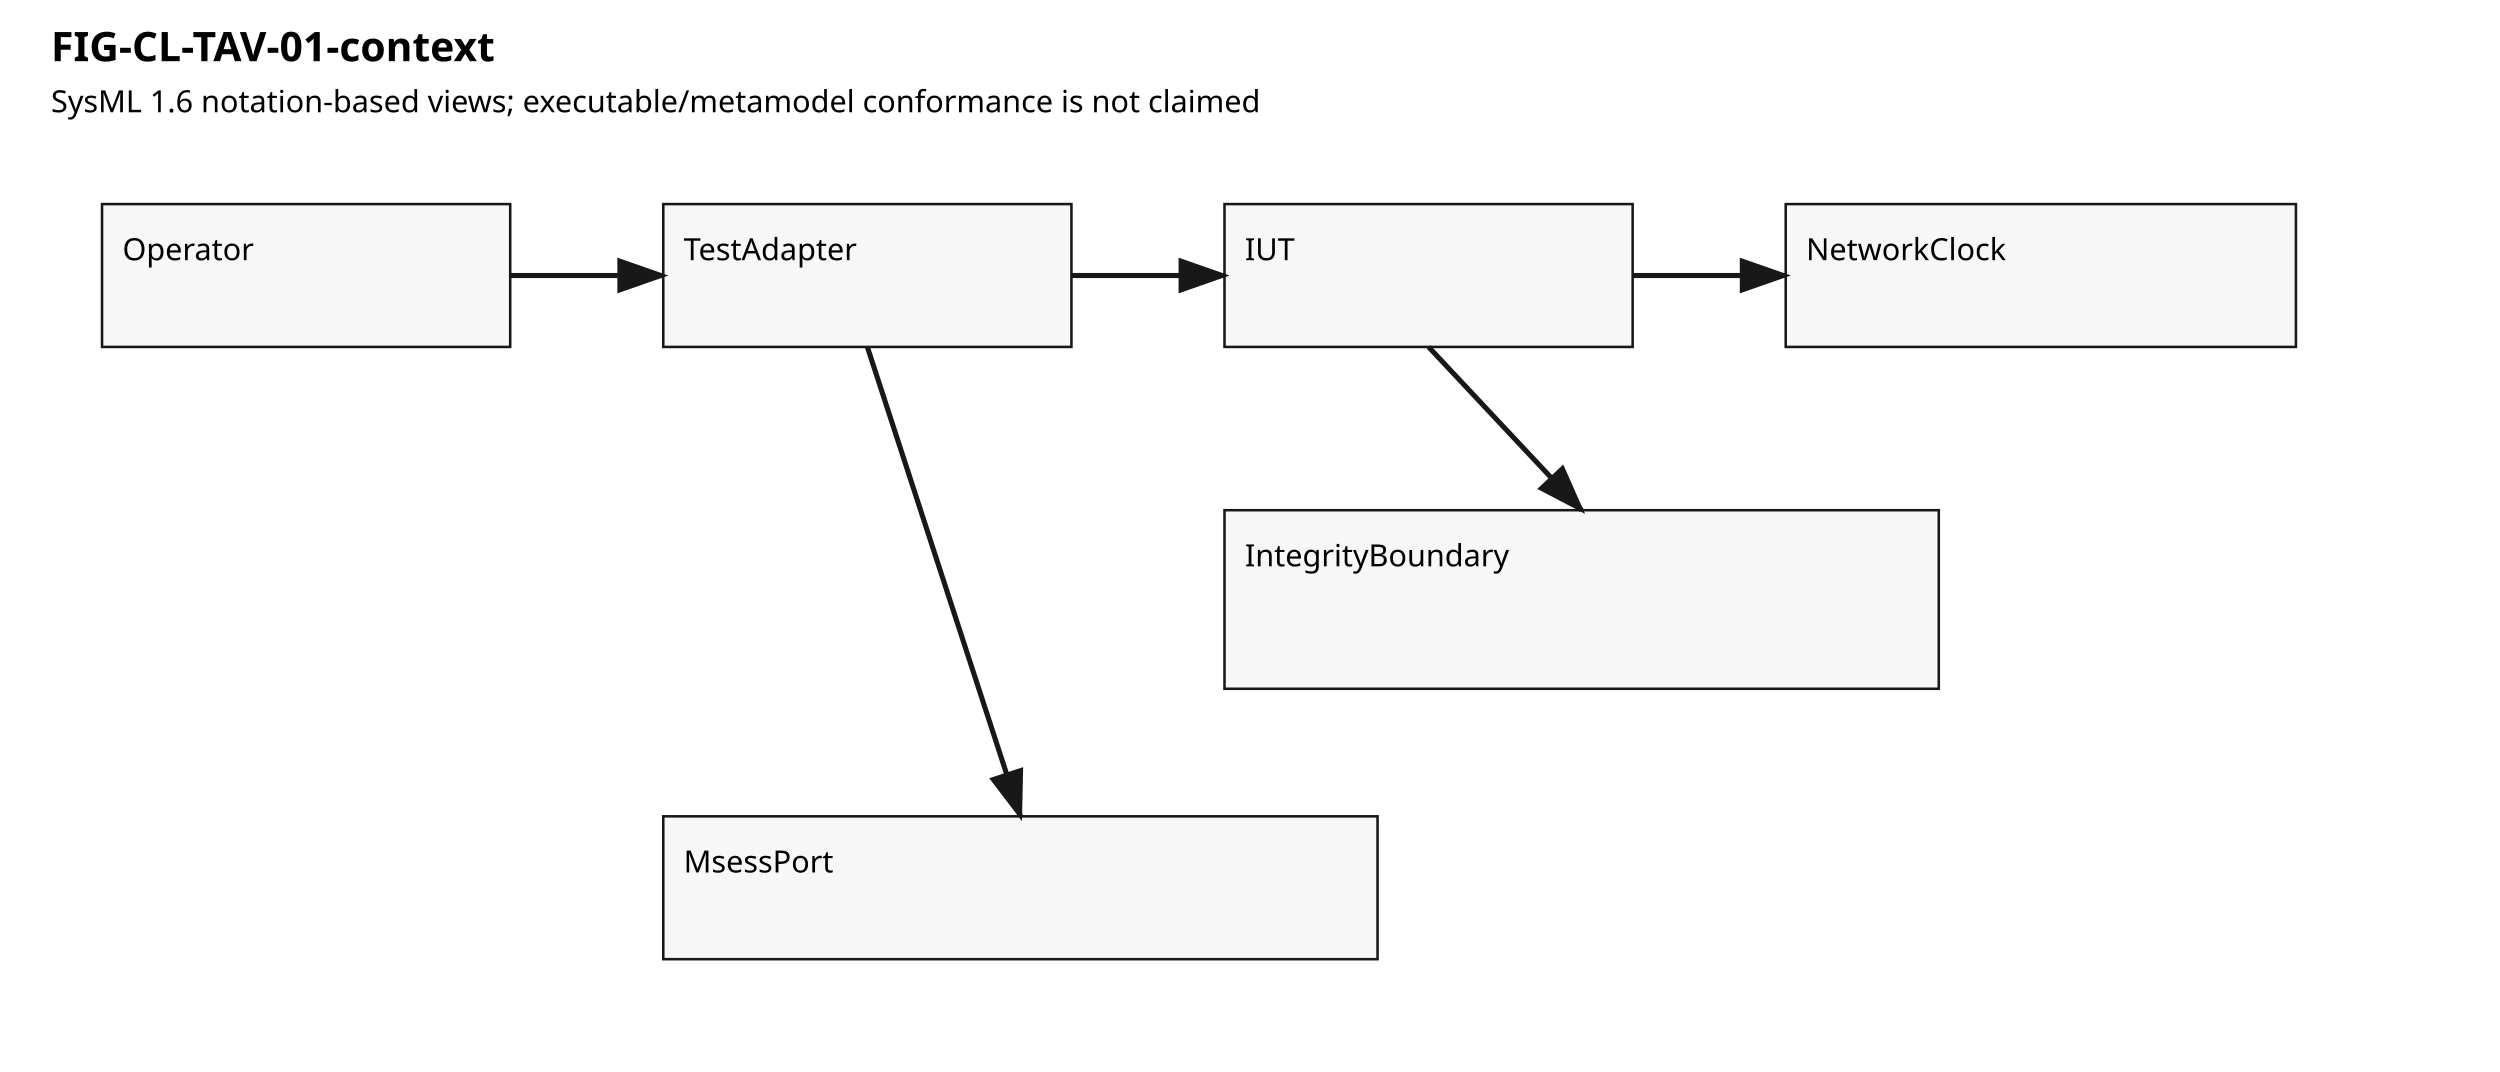
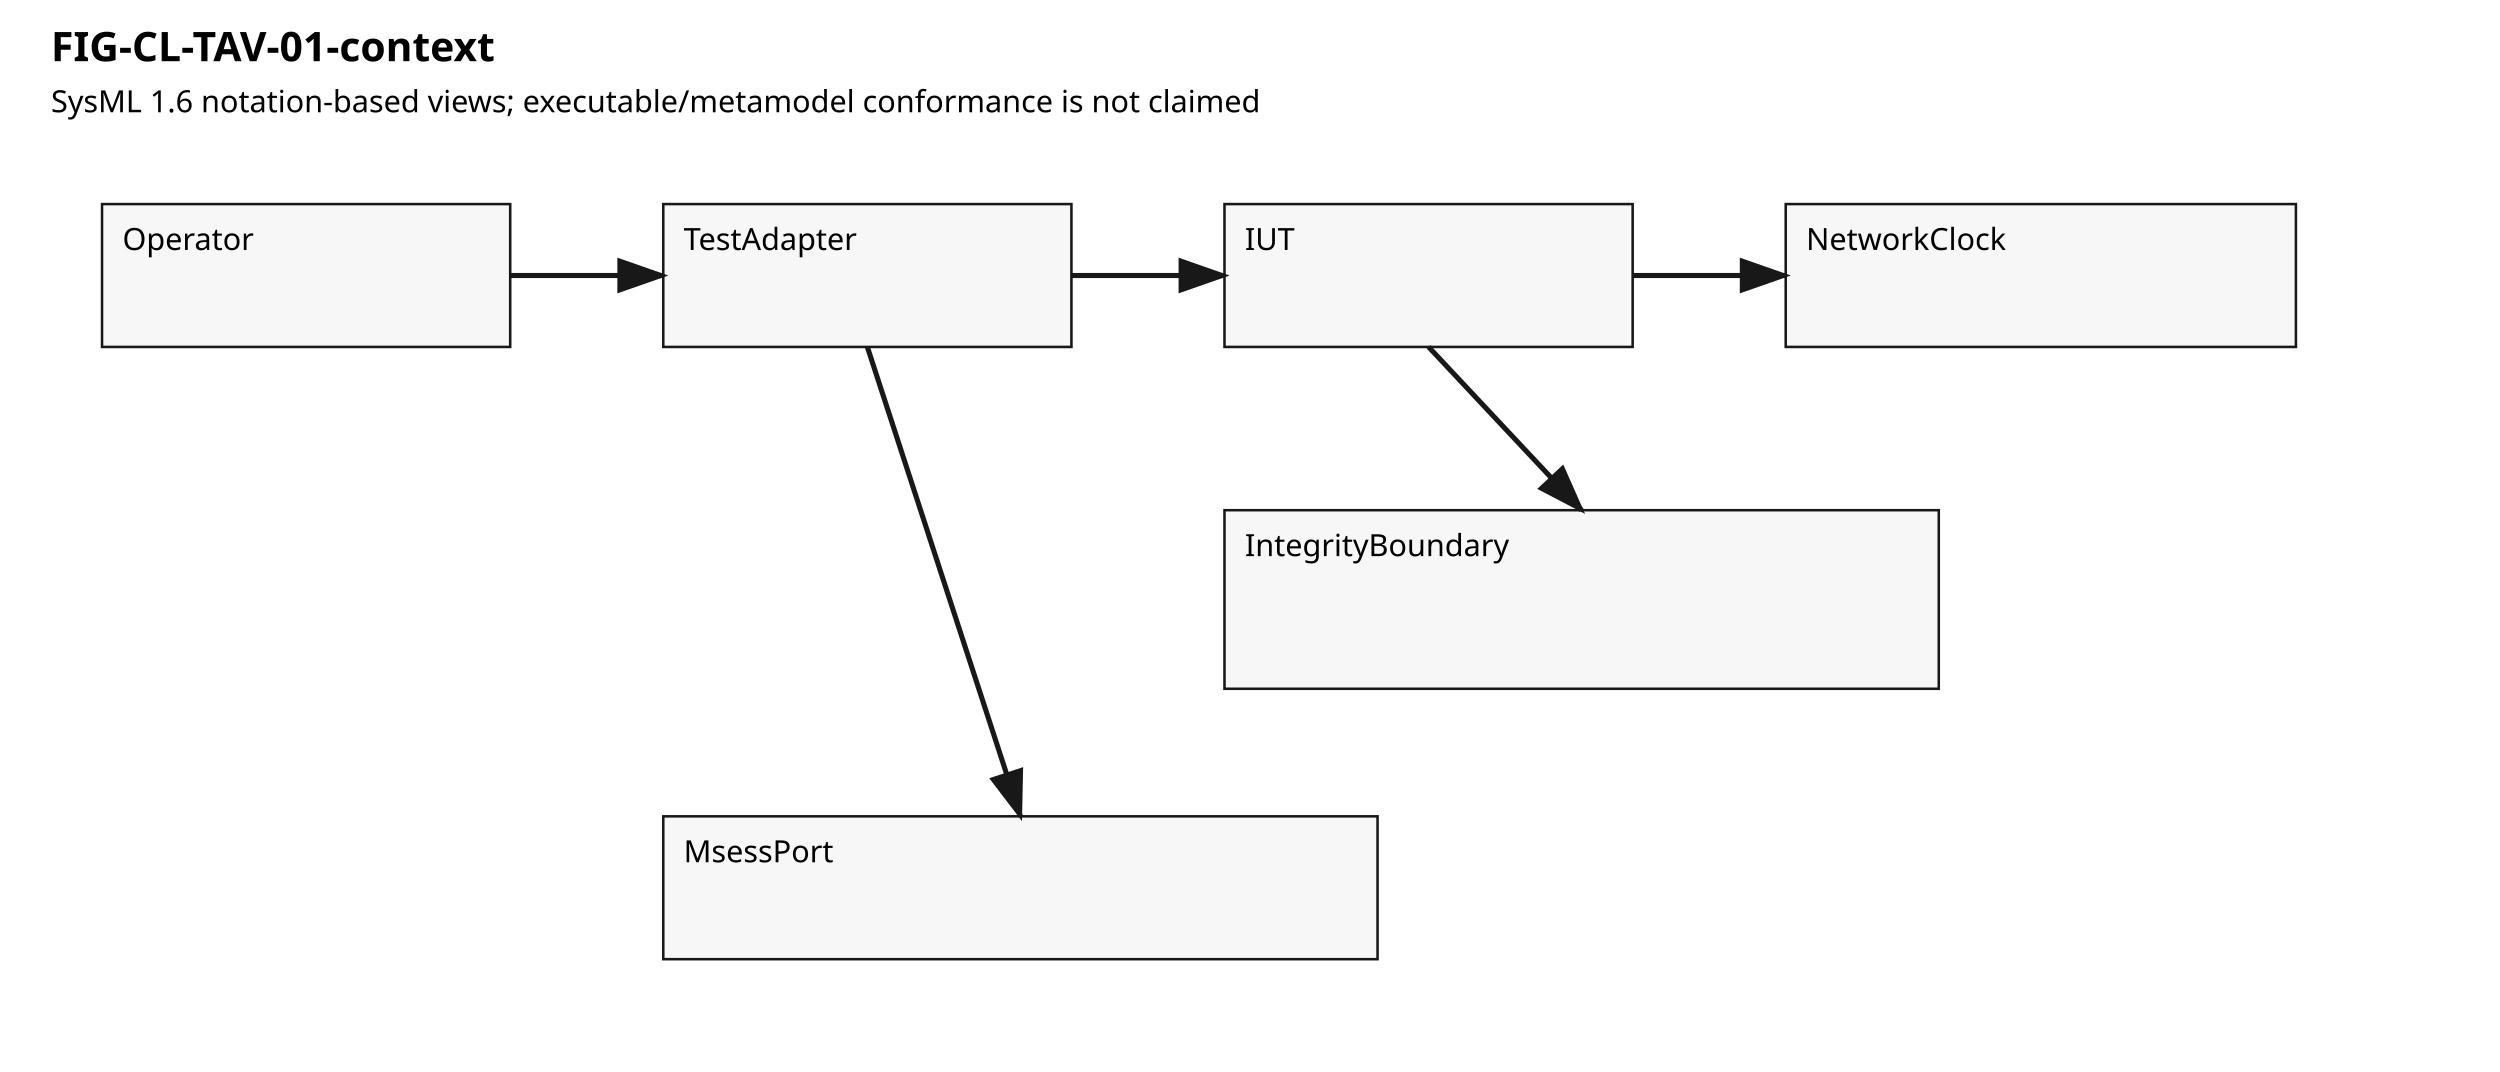
<svg xmlns="http://www.w3.org/2000/svg" width="980" height="420" viewBox="0 0 980 420" style="background:#FFFFFF">
  <defs>
    <marker id="arrow" markerWidth="10" markerHeight="7" refX="9" refY="3.5" orient="auto">
      <path d="M0,0 L10,3.5 L0,7 z" fill="#181818" />
    </marker>
  </defs>
  <text x="20" y="24" font-size="16" font-family="sans-serif" font-weight="700">FIG-CL-TAV-01-context</text>
  <text x="20" y="44" font-size="12" font-family="sans-serif">SysML 1.6 notation-based views; executable/metamodel conformance is not claimed</text>
  <rect x="40" y="80" width="160" height="56" data-node="Operator" fill="#F7F7F7" stroke="#181818" />
-   <text x="48" y="102" font-size="12" font-family="sans-serif">Operator</text>
+   <text x="48" y="98" font-size="12" font-family="sans-serif">
+     <tspan x="48" dy="0">Operator</tspan>
+   </text>
  <rect x="260" y="80" width="160" height="56" data-node="TestAdapter" fill="#F7F7F7" stroke="#181818" />
-   <text x="268" y="102" font-size="12" font-family="sans-serif">TestAdapter</text>
+   <text x="268" y="98" font-size="12" font-family="sans-serif">
+     <tspan x="268" dy="0">TestAdapter</tspan>
+   </text>
  <rect x="480" y="80" width="160" height="56" data-node="IUT" fill="#F7F7F7" stroke="#181818" />
-   <text x="488" y="102" font-size="12" font-family="sans-serif">IUT</text>
+   <text x="488" y="98" font-size="12" font-family="sans-serif">
+     <tspan x="488" dy="0">IUT</tspan>
+   </text>
  <rect x="700" y="80" width="200" height="56" data-node="NetworkClock" fill="#F7F7F7" stroke="#181818" />
-   <text x="708" y="102" font-size="12" font-family="sans-serif">NetworkClock</text>
+   <text x="708" y="98" font-size="12" font-family="sans-serif">
+     <tspan x="708" dy="0">NetworkClock</tspan>
+   </text>
  <rect x="480" y="200" width="280" height="70" data-node="IntegrityBoundary" fill="#F7F7F7" stroke="#181818" />
-   <text x="488" y="222" font-size="12" font-family="sans-serif">IntegrityBoundary</text>
+   <text x="488" y="218" font-size="12" font-family="sans-serif">
+     <tspan x="488" dy="0">IntegrityBoundary</tspan>
+   </text>
  <rect x="260" y="320" width="280" height="56" data-node="MsessPort" fill="#F7F7F7" stroke="#181818" />
-   <text x="268" y="342" font-size="12" font-family="sans-serif">MsessPort</text>
+   <text x="268" y="338" font-size="12" font-family="sans-serif">
+     <tspan x="268" dy="0">MsessPort</tspan>
+   </text>
  <line x1="200" y1="108" x2="260" y2="108" data-from="Operator" data-to="TestAdapter" stroke="#181818" stroke-width="2" marker-end="url(#arrow)" />
  <line x1="420" y1="108" x2="480" y2="108" data-from="TestAdapter" data-to="IUT" stroke="#181818" stroke-width="2" marker-end="url(#arrow)" />
  <line x1="640" y1="108" x2="700" y2="108" data-from="IUT" data-to="NetworkClock" stroke="#181818" stroke-width="2" marker-end="url(#arrow)" />
  <line x1="560" y1="136" x2="620" y2="200" data-from="IUT" data-to="IntegrityBoundary" stroke="#181818" stroke-width="2" marker-end="url(#arrow)" />
  <line x1="340" y1="136" x2="400" y2="320" data-from="TestAdapter" data-to="MsessPort" stroke="#181818" stroke-width="2" marker-end="url(#arrow)" />
</svg>
